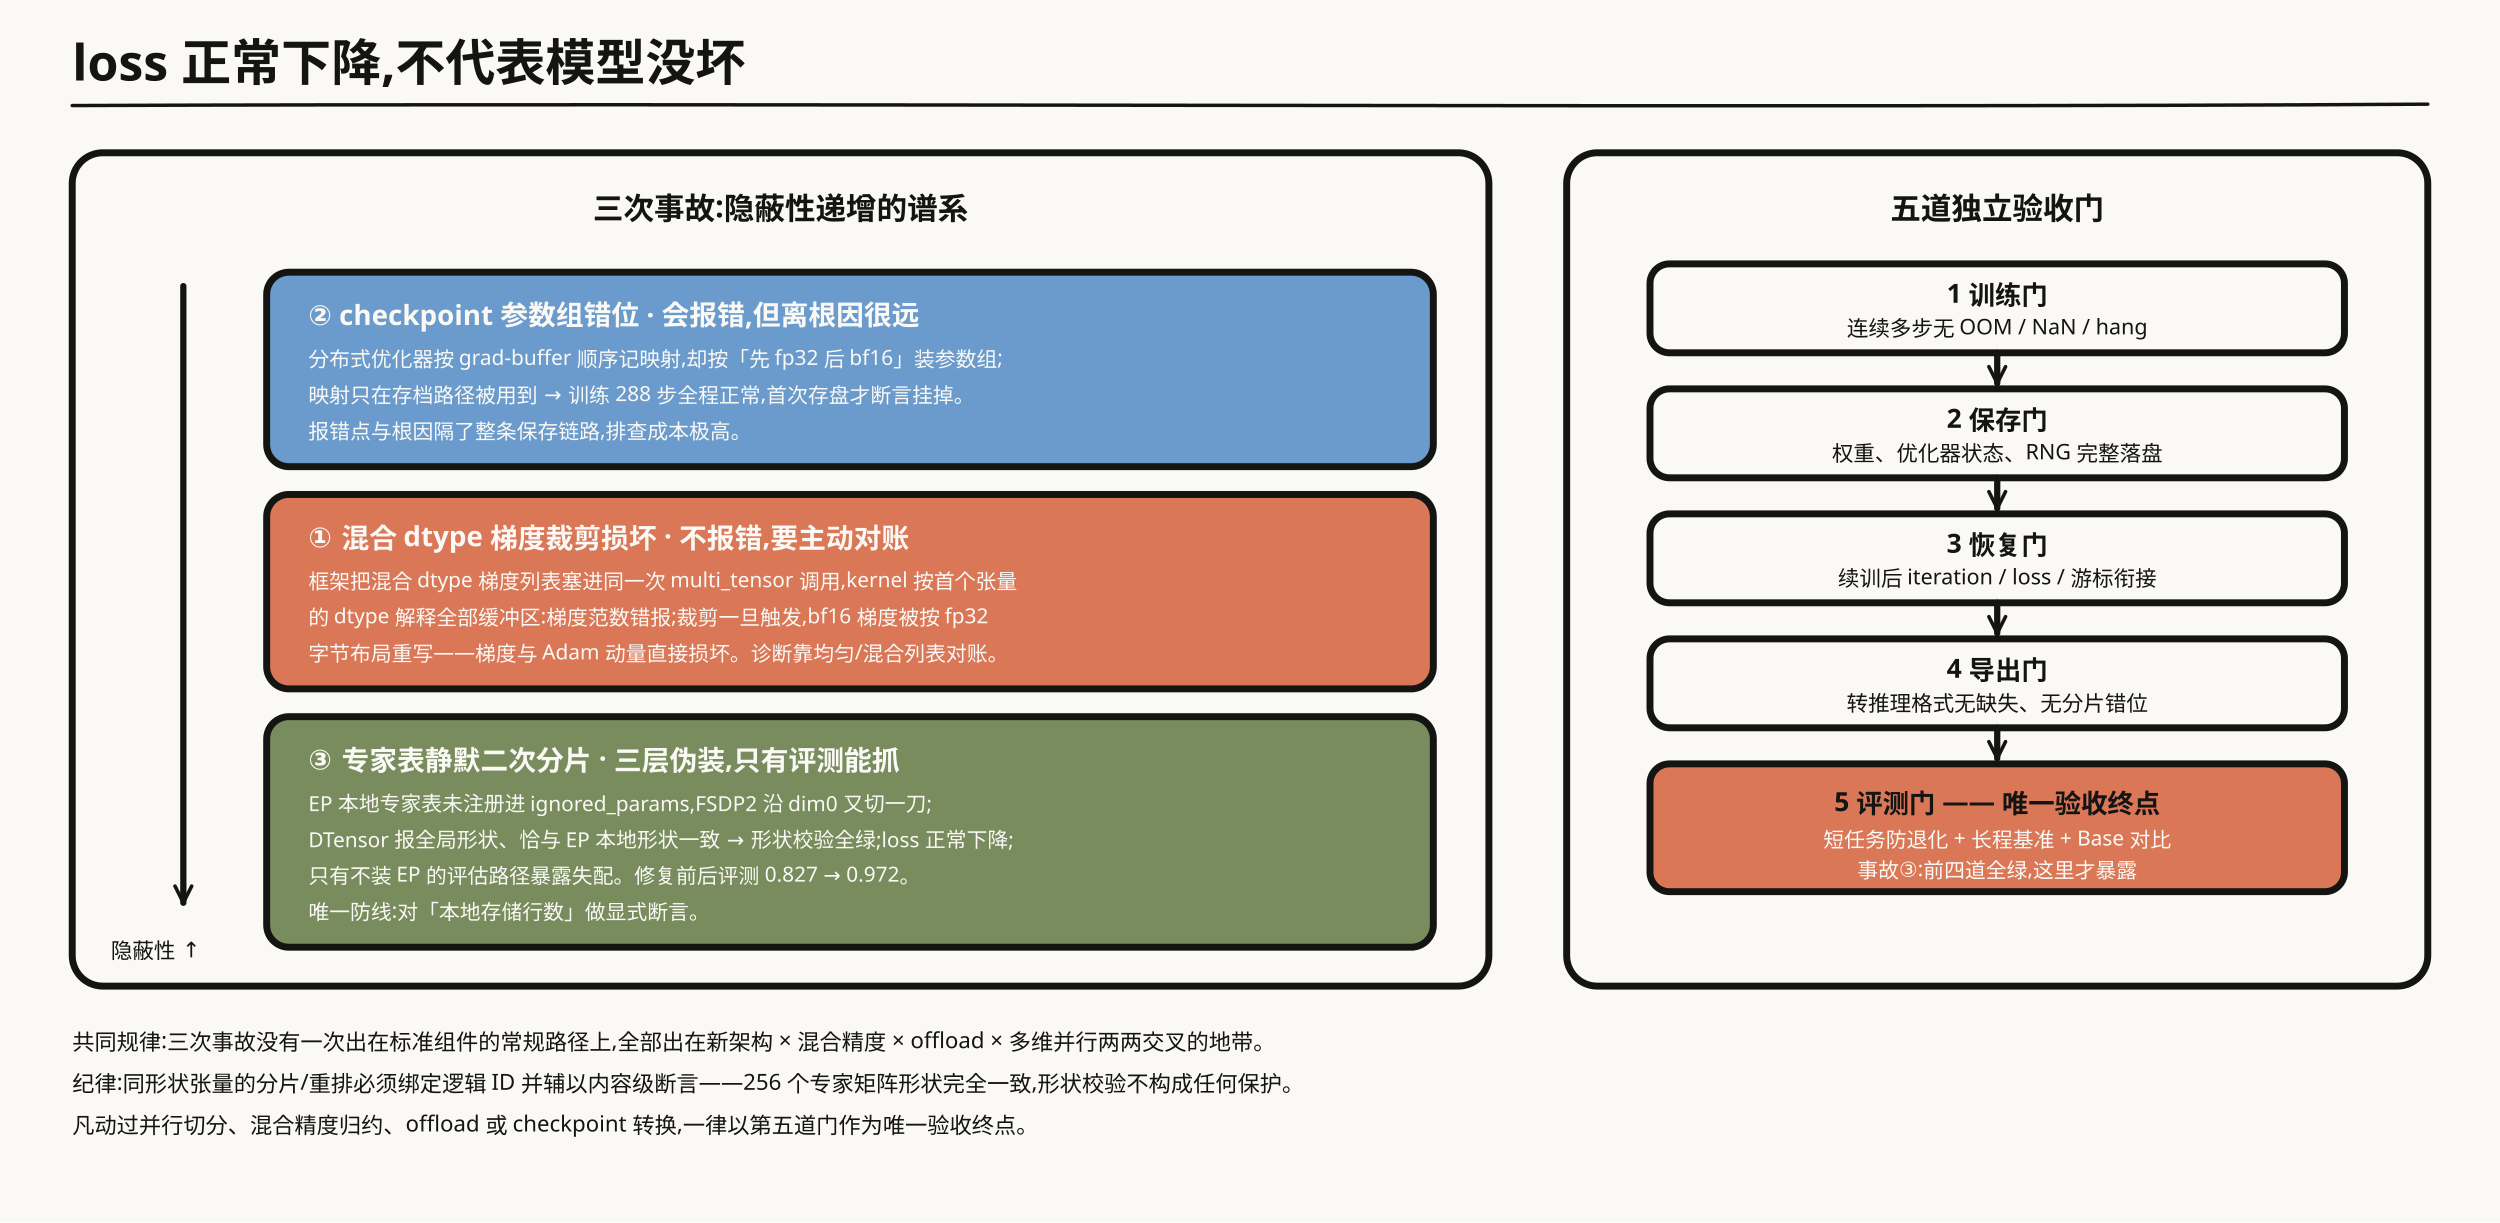
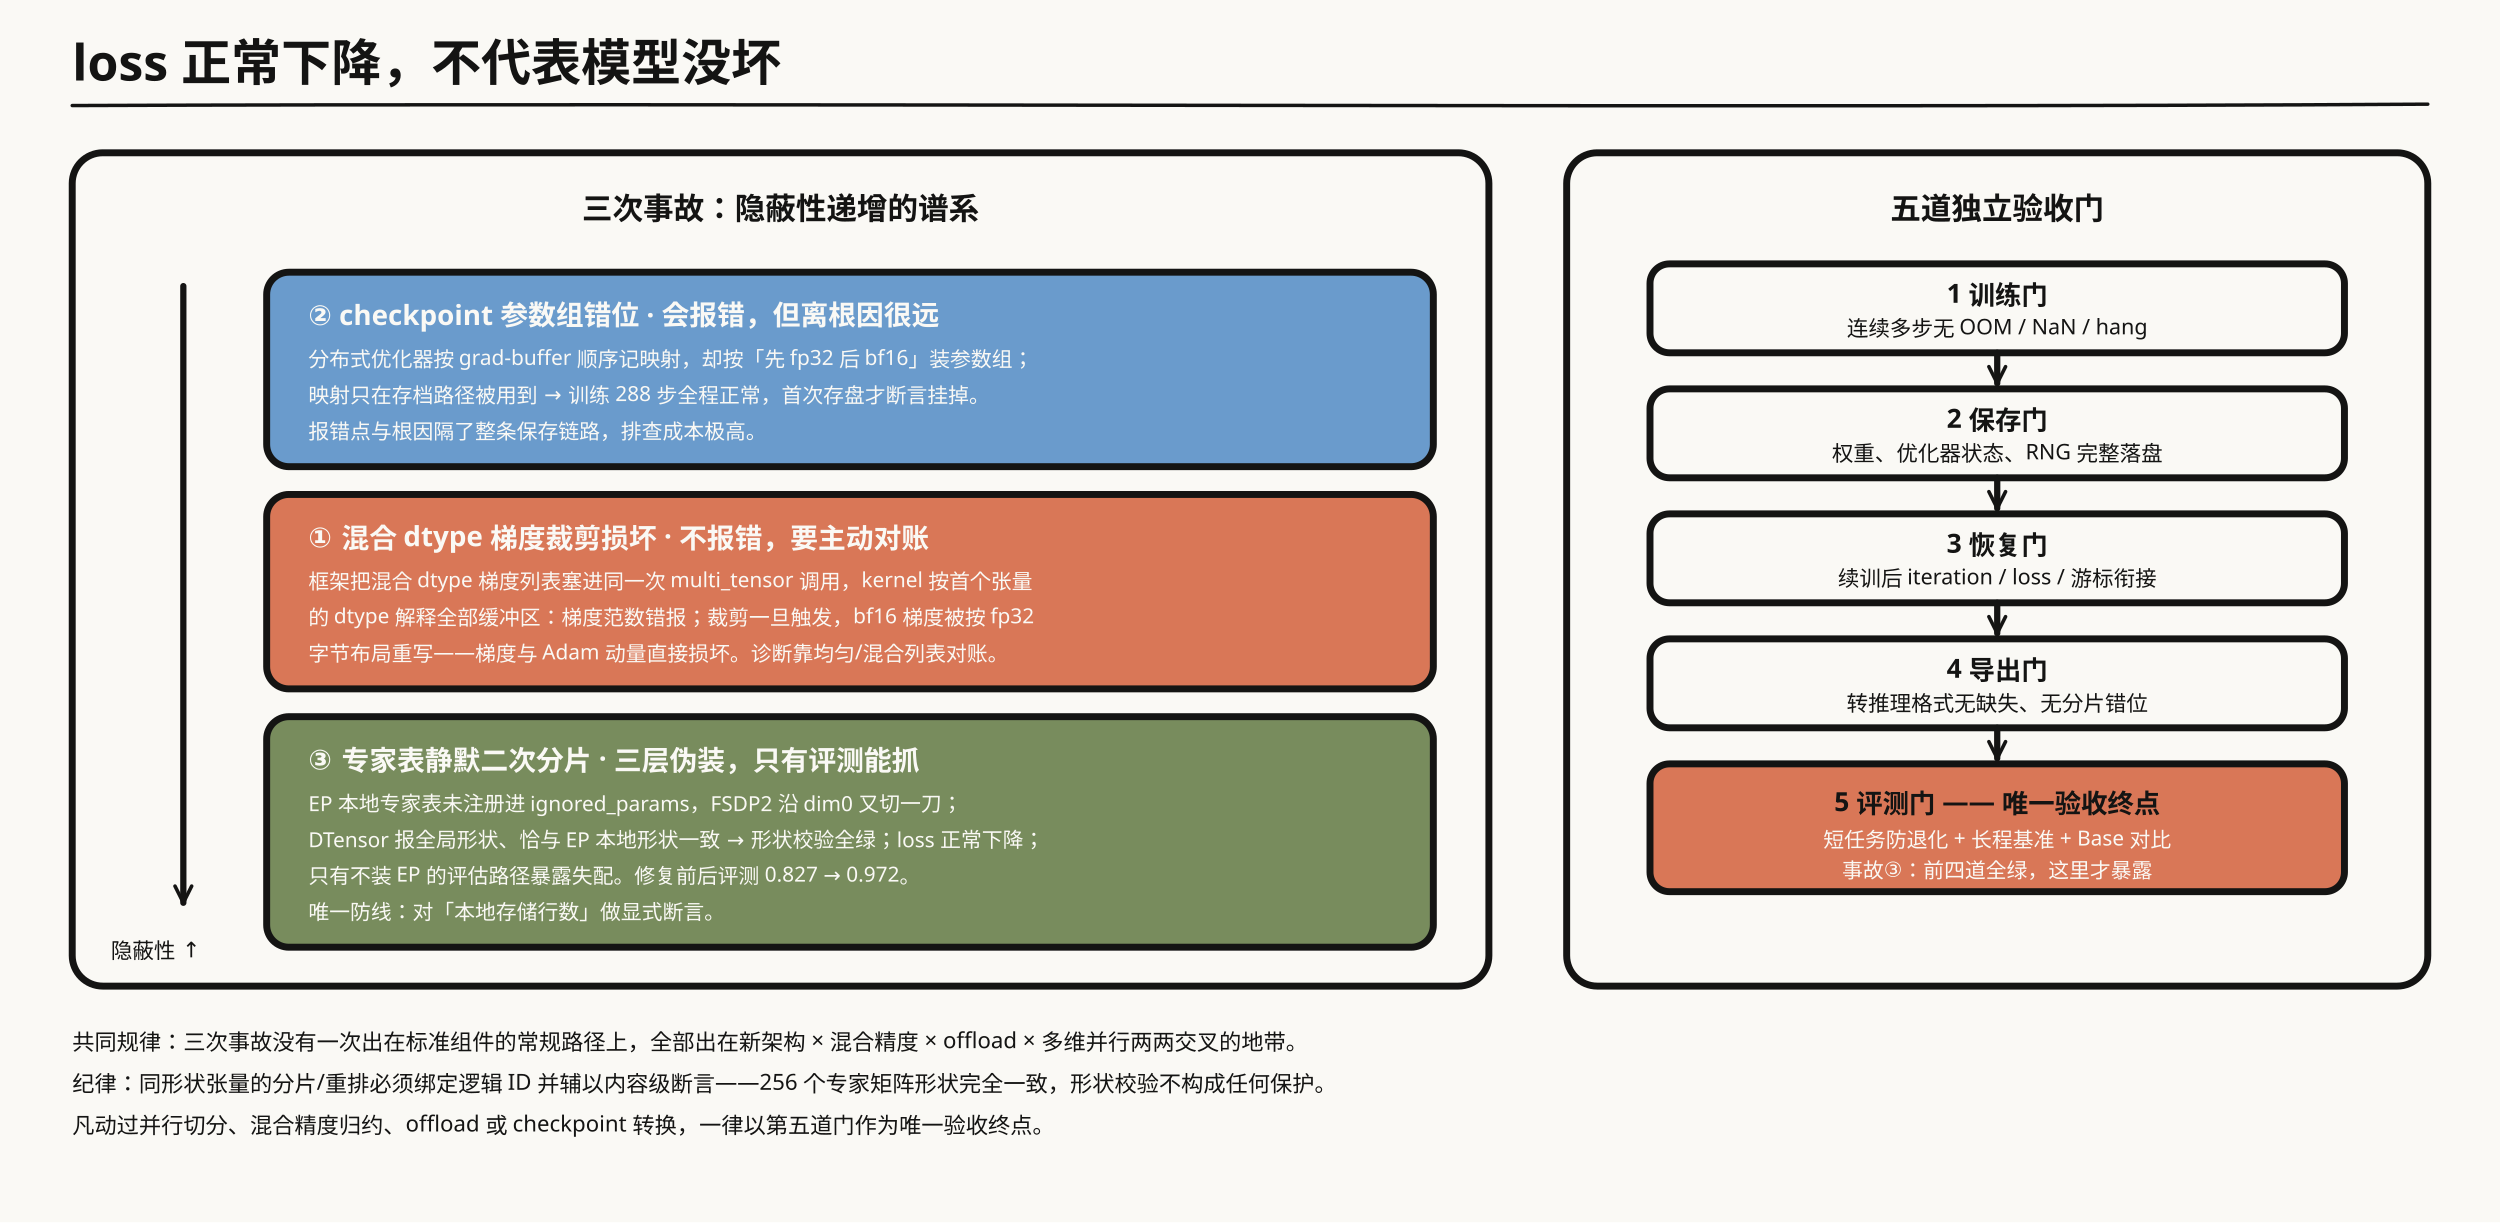
<svg xmlns="http://www.w3.org/2000/svg" viewBox="0 0 1800 880" role="img" aria-labelledby="title desc">
  <defs>
    <style>
      .bg{fill:#FAF9F5}
      .ink{fill:none;stroke:#141413;stroke-linecap:round;stroke-linejoin:round}
      .ivory{fill:#FAF9F5;stroke:#141413;stroke-width:5}
      .orange{fill:#D97757;stroke:#141413;stroke-width:5}
      .blue{fill:#6A9BCC;stroke:#141413;stroke-width:5}
      .green{fill:#788C5D;stroke:#141413;stroke-width:5}
      .flow{fill:none;stroke:#141413;stroke-width:4.5;stroke-linecap:round;stroke-linejoin:round}
      .dash{fill:none;stroke:#141413;stroke-width:3.5;stroke-dasharray:9 8;stroke-linecap:round}
      .title{font-family:Poppins,'Hiragino Sans GB','PingFang SC',sans-serif;font-weight:700;font-size:36px;fill:#141413}
      .head{font-family:Poppins,'Hiragino Sans GB','PingFang SC',sans-serif;font-weight:700;font-size:22px;fill:#141413;text-anchor:middle}
      .headw{font-family:Poppins,'Hiragino Sans GB','PingFang SC',sans-serif;font-weight:700;font-size:20px;fill:#FAF9F5}
      .label{font-family:Poppins,'Hiragino Sans GB','PingFang SC',sans-serif;font-weight:600;font-size:18px;fill:#141413;text-anchor:middle}
      .on{font-family:Poppins,'Hiragino Sans GB','PingFang SC',sans-serif;font-weight:600;font-size:18px;fill:#FAF9F5;text-anchor:middle}
      .small{font-family:Poppins,'Hiragino Sans GB','PingFang SC',sans-serif;font-weight:500;font-size:15.5px;fill:#141413}
      .smallc{font-family:Poppins,'Hiragino Sans GB','PingFang SC',sans-serif;font-weight:500;font-size:15.5px;fill:#141413;text-anchor:middle}
      .sw{font-family:Poppins,'Hiragino Sans GB','PingFang SC',sans-serif;font-weight:500;font-size:15px;fill:#FAF9F5}
      .swc{font-family:Poppins,'Hiragino Sans GB','PingFang SC',sans-serif;font-weight:500;font-size:15px;fill:#FAF9F5;text-anchor:middle}
      .note{font-family:Poppins,'Hiragino Sans GB','PingFang SC',sans-serif;font-weight:500;font-size:16px;fill:#141413}
      .gate{font-family:Poppins,'Hiragino Sans GB','PingFang SC',sans-serif;font-weight:700;font-size:19px;fill:#141413;text-anchor:middle}
    </style>
    <marker id="arrow" markerWidth="16" markerHeight="16" refX="14" refY="8" orient="auto" markerUnits="userSpaceOnUse">
      <path d="M2 2L14 8L2 14" fill="none" stroke="#141413" stroke-width="2.6" stroke-linecap="round" stroke-linejoin="round" />
    </marker>
  </defs>
  <rect class="bg" width="1800" height="880" />
-   <text class="title" x="52" y="58">loss 正常下降,不代表模型没坏</text>
+   <text class="title" x="52" y="58">loss 正常下降，不代表模型没坏</text>
  <path class="ink" d="M52 76C520 74 1280 78 1748 75" stroke-width="2.5" />
  <rect class="ivory" x="52" y="110" width="1020" height="600" rx="22" />
-   <text class="head" x="562" y="158">三次事故:隐蔽性递增的谱系</text>
+   <text class="head" x="562" y="158">三次事故：隐蔽性递增的谱系</text>
  <path class="flow" d="M132 206L132 650" marker-end="url(#arrow)" />
  <text class="small" x="92" y="230" transform="rotate(-90 102 400)" text-anchor="middle" />
  <text class="smallc" x="112" y="690">隐蔽性 ↑</text>
  <rect class="blue" x="192" y="196" width="840" height="140" rx="16" />
-   <text class="headw" x="222" y="234">② checkpoint 参数组错位 · 会报错,但离根因很远</text>
-   <text class="sw" x="222" y="264">分布式优化器按 grad-buffer 顺序记映射,却按「先 fp32 后 bf16」装参数组;</text>
-   <text class="sw" x="222" y="290">映射只在存档路径被用到 → 训练 288 步全程正常,首次存盘才断言挂掉。</text>
-   <text class="sw" x="222" y="316">报错点与根因隔了整条保存链路,排查成本极高。</text>
+   <text class="headw" x="222" y="234">② checkpoint 参数组错位 · 会报错，但离根因很远</text>
+   <text class="sw" x="222" y="264">分布式优化器按 grad-buffer 顺序记映射，却按「先 fp32 后 bf16」装参数组；</text>
+   <text class="sw" x="222" y="290">映射只在存档路径被用到 → 训练 288 步全程正常，首次存盘才断言挂掉。</text>
+   <text class="sw" x="222" y="316">报错点与根因隔了整条保存链路，排查成本极高。</text>
  <rect class="orange" x="192" y="356" width="840" height="140" rx="16" />
-   <text class="headw" x="222" y="394">① 混合 dtype 梯度裁剪损坏 · 不报错,要主动对账</text>
-   <text class="sw" x="222" y="424">框架把混合 dtype 梯度列表塞进同一次 multi_tensor 调用,kernel 按首个张量</text>
-   <text class="sw" x="222" y="450">的 dtype 解释全部缓冲区:梯度范数错报;裁剪一旦触发,bf16 梯度被按 fp32</text>
+   <text class="headw" x="222" y="394">① 混合 dtype 梯度裁剪损坏 · 不报错，要主动对账</text>
+   <text class="sw" x="222" y="424">框架把混合 dtype 梯度列表塞进同一次 multi_tensor 调用，kernel 按首个张量</text>
+   <text class="sw" x="222" y="450">的 dtype 解释全部缓冲区：梯度范数错报；裁剪一旦触发，bf16 梯度被按 fp32</text>
  <text class="sw" x="222" y="476">字节布局重写——梯度与 Adam 动量直接损坏。诊断靠均匀/混合列表对账。</text>
  <rect class="green" x="192" y="516" width="840" height="166" rx="16" />
-   <text class="headw" x="222" y="554">③ 专家表静默二次分片 · 三层伪装,只有评测能抓</text>
-   <text class="sw" x="222" y="584">EP 本地专家表未注册进 ignored_params,FSDP2 沿 dim0 又切一刀;</text>
-   <text class="sw" x="222" y="610">DTensor 报全局形状、恰与 EP 本地形状一致 → 形状校验全绿;loss 正常下降;</text>
+   <text class="headw" x="222" y="554">③ 专家表静默二次分片 · 三层伪装，只有评测能抓</text>
+   <text class="sw" x="222" y="584">EP 本地专家表未注册进 ignored_params，FSDP2 沿 dim0 又切一刀；</text>
+   <text class="sw" x="222" y="610">DTensor 报全局形状、恰与 EP 本地形状一致 → 形状校验全绿；loss 正常下降；</text>
  <text class="sw" x="222" y="636">只有不装 EP 的评估路径暴露失配。修复前后评测 0.827 → 0.972。</text>
-   <text class="sw" x="222" y="662">唯一防线:对「本地存储行数」做显式断言。</text>
+   <text class="sw" x="222" y="662">唯一防线：对「本地存储行数」做显式断言。</text>
  <rect class="ivory" x="1128" y="110" width="620" height="600" rx="22" />
  <text class="head" x="1438" y="158">五道独立验收门</text>
  <rect class="ivory" x="1188" y="190" width="500" height="64" rx="14" stroke-width="4" />
  <text class="gate" x="1438" y="218">1 训练门</text>
  <text class="smallc" x="1438" y="242">连续多步无 OOM / NaN / hang</text>
  <path class="flow" d="M1438 254L1438 276" marker-end="url(#arrow)" />
  <rect class="ivory" x="1188" y="280" width="500" height="64" rx="14" stroke-width="4" />
  <text class="gate" x="1438" y="308">2 保存门</text>
  <text class="smallc" x="1438" y="332">权重、优化器状态、RNG 完整落盘</text>
  <path class="flow" d="M1438 344L1438 366" marker-end="url(#arrow)" />
  <rect class="ivory" x="1188" y="370" width="500" height="64" rx="14" stroke-width="4" />
  <text class="gate" x="1438" y="398">3 恢复门</text>
  <text class="smallc" x="1438" y="422">续训后 iteration / loss / 游标衔接</text>
  <path class="flow" d="M1438 434L1438 456" marker-end="url(#arrow)" />
  <rect class="ivory" x="1188" y="460" width="500" height="64" rx="14" stroke-width="4" />
  <text class="gate" x="1438" y="488">4 导出门</text>
  <text class="smallc" x="1438" y="512">转推理格式无缺失、无分片错位</text>
  <path class="flow" d="M1438 524L1438 546" marker-end="url(#arrow)" />
  <rect class="orange" x="1188" y="550" width="500" height="92" rx="14" />
  <text class="gate" x="1438" y="584" fill="#FAF9F5">5 评测门 —— 唯一验收终点</text>
  <text class="swc" x="1438" y="610">短任务防退化 + 长程基准 + Base 对比</text>
-   <text class="swc" x="1438" y="632">事故③:前四道全绿,这里才暴露</text>
-   <text class="note" x="52" y="756">共同规律:三次事故没有一次出在标准组件的常规路径上,全部出在新架构 × 混合精度 × offload × 多维并行两两交叉的地带。</text>
-   <text class="note" x="52" y="786">纪律:同形状张量的分片/重排必须绑定逻辑 ID 并辅以内容级断言——256 个专家矩阵形状完全一致,形状校验不构成任何保护。</text>
-   <text class="note" x="52" y="816">凡动过并行切分、混合精度归约、offload 或 checkpoint 转换,一律以第五道门作为唯一验收终点。</text>
+   <text class="swc" x="1438" y="632">事故③：前四道全绿，这里才暴露</text>
+   <text class="note" x="52" y="756">共同规律：三次事故没有一次出在标准组件的常规路径上，全部出在新架构 × 混合精度 × offload × 多维并行两两交叉的地带。</text>
+   <text class="note" x="52" y="786">纪律：同形状张量的分片/重排必须绑定逻辑 ID 并辅以内容级断言——256 个专家矩阵形状完全一致，形状校验不构成任何保护。</text>
+   <text class="note" x="52" y="816">凡动过并行切分、混合精度归约、offload 或 checkpoint 转换，一律以第五道门作为唯一验收终点。</text>
</svg>
